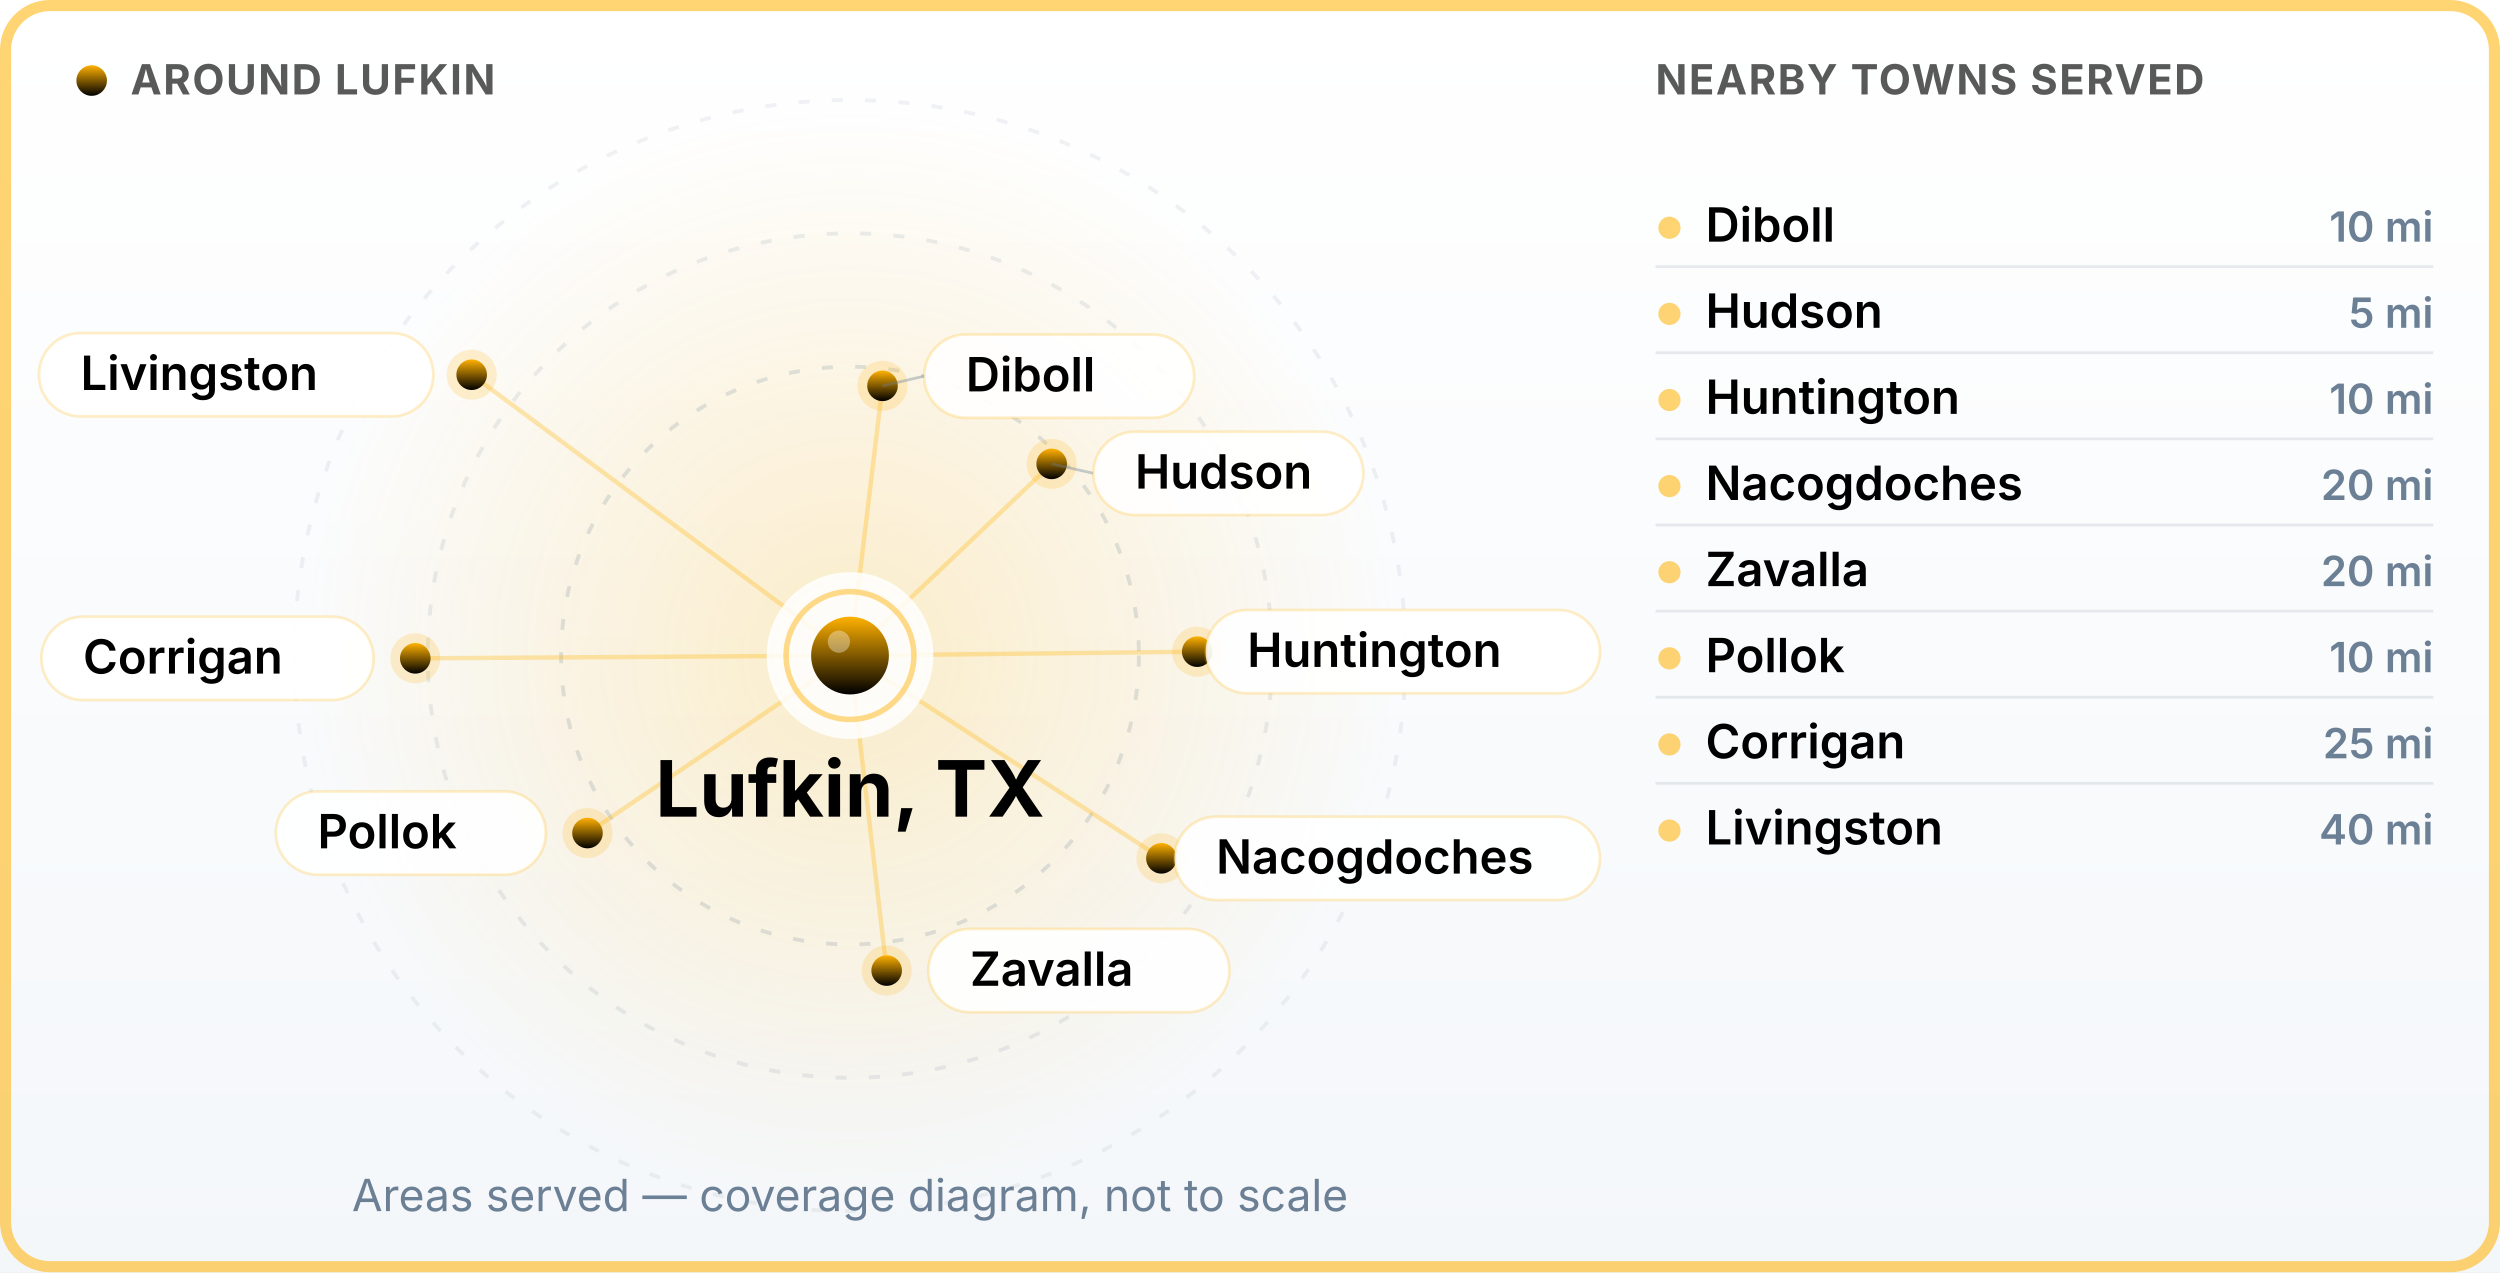
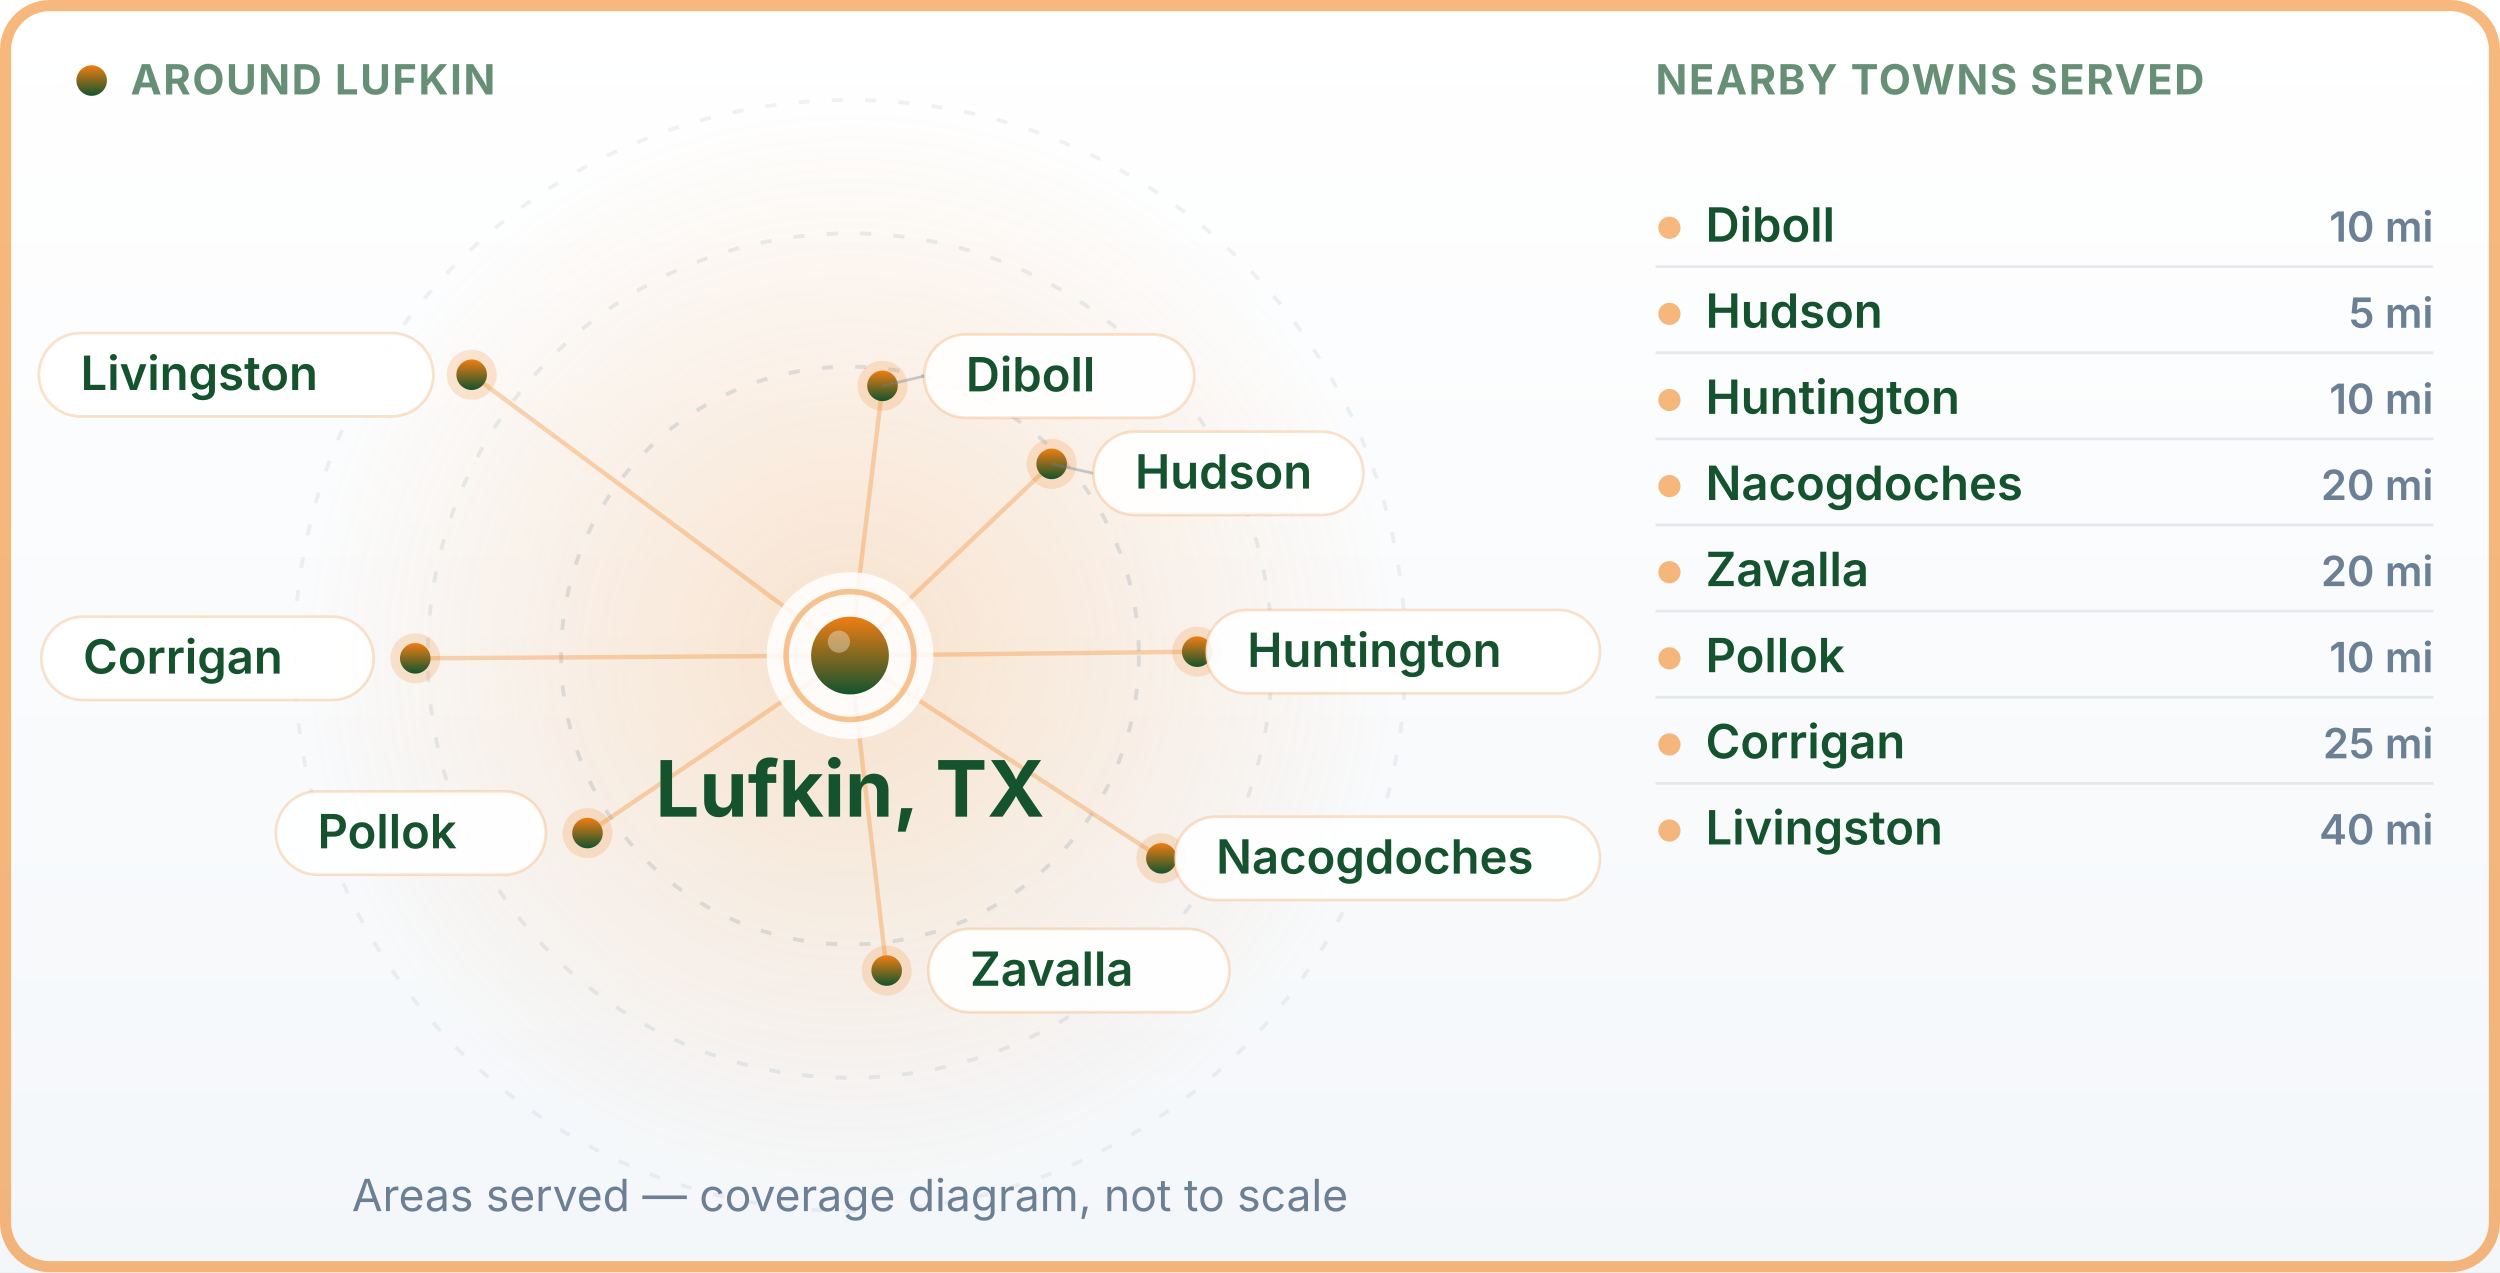
<svg xmlns="http://www.w3.org/2000/svg" viewBox="0 0 900 458" width="900" height="458" role="img">
  <defs>
    <linearGradient id="bgg" x1="0" y1="0" x2="0" y2="1">
      <stop offset="0" stop-color="#ffffff" />
      <stop offset="1" stop-color="#f4f7fa" />
    </linearGradient>
    <radialGradient id="halo" cx="50%" cy="50%" r="50%">
-       <stop offset="0" stop-color="#FFB100" stop-opacity=".20" />
-       <stop offset="1" stop-color="#FFB100" stop-opacity="0" />
+       <stop offset="0" stop-color="#F07E13" stop-opacity=".20" />
+       <stop offset="1" stop-color="#F07E13" stop-opacity="0" />
    </radialGradient>
    <linearGradient id="dotg" x1="0" y1="0" x2="0" y2="1">
-       <stop offset="0" stop-color="#FFB100" />
-       <stop offset="1" stop-color="#000000" />
+       <stop offset="0" stop-color="#F07E13" />
+       <stop offset="1" stop-color="#14532D" />
    </linearGradient>
  </defs>
  <rect width="900" height="458" fill="url(#bgg)" />
  <circle cx="306" cy="236" r="196" fill="url(#halo)" />
  <circle cx="306" cy="236" r="104" fill="none" stroke="#6b7f95" stroke-opacity="0.2" stroke-width="1.4" stroke-dasharray="4 8" />
  <circle cx="306" cy="236" r="152" fill="none" stroke="#6b7f95" stroke-opacity="0.13" stroke-width="1.4" stroke-dasharray="4 8" />
  <circle cx="306" cy="236" r="200" fill="none" stroke="#6b7f95" stroke-opacity="0.1" stroke-width="1.4" stroke-dasharray="4 8" />
-   <line x1="306" y1="236" x2="317.7" y2="138.9" stroke="#FFB100" stroke-opacity=".30" stroke-width="1.6" />
-   <circle cx="317.7" cy="138.9" r="9" fill="#FFB100" fill-opacity=".18" />
+   <line x1="306" y1="236" x2="317.7" y2="138.9" stroke="#F07E13" stroke-opacity=".30" stroke-width="1.6" />
+   <circle cx="317.7" cy="138.9" r="9" fill="#F07E13" fill-opacity=".18" />
  <circle cx="317.7" cy="138.9" r="5.5" fill="url(#dotg)" />
  <line x1="317.7" y1="138.9" x2="332.7" y2="135.4" stroke="#6b7f95" stroke-opacity=".38" stroke-width="1" />
-   <rect x="332.7" y="120.4" width="97.2" height="30" rx="15" fill="#ffffff" fill-opacity=".92" stroke="#FFB100" stroke-opacity=".22" stroke-width="1" />
-   <text x="347.7" y="140.9" font-family="system-ui,-apple-system,Segoe UI,sans-serif" font-size="17" font-weight="600" fill="#000000">Diboll</text>
-   <line x1="306" y1="236" x2="378.6" y2="167" stroke="#FFB100" stroke-opacity=".30" stroke-width="1.6" />
-   <circle cx="378.6" cy="167" r="9" fill="#FFB100" fill-opacity=".18" />
+   <rect x="332.7" y="120.4" width="97.2" height="30" rx="15" fill="#ffffff" fill-opacity=".92" stroke="#F07E13" stroke-opacity=".22" stroke-width="1" />
+   <text x="347.7" y="140.9" font-family="system-ui,-apple-system,Segoe UI,sans-serif" font-size="17" font-weight="600" fill="#14532D">Diboll</text>
+   <line x1="306" y1="236" x2="378.6" y2="167" stroke="#F07E13" stroke-opacity=".30" stroke-width="1.6" />
+   <circle cx="378.6" cy="167" r="9" fill="#F07E13" fill-opacity=".18" />
  <circle cx="378.6" cy="167" r="5.5" fill="url(#dotg)" />
  <line x1="378.6" y1="167" x2="393.6" y2="170.4" stroke="#6b7f95" stroke-opacity=".38" stroke-width="1" />
-   <rect x="393.6" y="155.4" width="97.2" height="30" rx="15" fill="#ffffff" fill-opacity=".92" stroke="#FFB100" stroke-opacity=".22" stroke-width="1" />
-   <text x="408.6" y="175.9" font-family="system-ui,-apple-system,Segoe UI,sans-serif" font-size="17" font-weight="600" fill="#000000">Hudson</text>
-   <line x1="306" y1="236" x2="431" y2="234.6" stroke="#FFB100" stroke-opacity=".30" stroke-width="1.6" />
-   <circle cx="431" cy="234.6" r="9" fill="#FFB100" fill-opacity=".18" />
+   <rect x="393.6" y="155.4" width="97.2" height="30" rx="15" fill="#ffffff" fill-opacity=".92" stroke="#F07E13" stroke-opacity=".22" stroke-width="1" />
+   <text x="408.6" y="175.9" font-family="system-ui,-apple-system,Segoe UI,sans-serif" font-size="17" font-weight="600" fill="#14532D">Hudson</text>
+   <line x1="306" y1="236" x2="431" y2="234.6" stroke="#F07E13" stroke-opacity=".30" stroke-width="1.6" />
+   <circle cx="431" cy="234.6" r="9" fill="#F07E13" fill-opacity=".18" />
  <circle cx="431" cy="234.6" r="5.5" fill="url(#dotg)" />
-   <rect x="434" y="219.6" width="142" height="30" rx="15" fill="#ffffff" fill-opacity=".92" stroke="#FFB100" stroke-opacity=".22" stroke-width="1" />
-   <text x="449" y="240.1" font-family="system-ui,-apple-system,Segoe UI,sans-serif" font-size="17" font-weight="600" fill="#000000">Huntington</text>
-   <line x1="306" y1="236" x2="418.1" y2="309" stroke="#FFB100" stroke-opacity=".30" stroke-width="1.6" />
-   <circle cx="418.1" cy="309" r="9" fill="#FFB100" fill-opacity=".18" />
+   <rect x="434" y="219.6" width="142" height="30" rx="15" fill="#ffffff" fill-opacity=".92" stroke="#F07E13" stroke-opacity=".22" stroke-width="1" />
+   <text x="449" y="240.1" font-family="system-ui,-apple-system,Segoe UI,sans-serif" font-size="17" font-weight="600" fill="#14532D">Huntington</text>
+   <line x1="306" y1="236" x2="418.1" y2="309" stroke="#F07E13" stroke-opacity=".30" stroke-width="1.6" />
+   <circle cx="418.1" cy="309" r="9" fill="#F07E13" fill-opacity=".18" />
  <circle cx="418.1" cy="309" r="5.5" fill="url(#dotg)" />
-   <rect x="422.8" y="294" width="153.2" height="30" rx="15" fill="#ffffff" fill-opacity=".92" stroke="#FFB100" stroke-opacity=".22" stroke-width="1" />
-   <text x="437.8" y="314.5" font-family="system-ui,-apple-system,Segoe UI,sans-serif" font-size="17" font-weight="600" fill="#000000">Nacogdoches</text>
-   <line x1="306" y1="236" x2="319.2" y2="349.4" stroke="#FFB100" stroke-opacity=".30" stroke-width="1.6" />
-   <circle cx="319.2" cy="349.4" r="9" fill="#FFB100" fill-opacity=".18" />
+   <rect x="422.8" y="294" width="153.2" height="30" rx="15" fill="#ffffff" fill-opacity=".92" stroke="#F07E13" stroke-opacity=".22" stroke-width="1" />
+   <text x="437.8" y="314.5" font-family="system-ui,-apple-system,Segoe UI,sans-serif" font-size="17" font-weight="600" fill="#14532D">Nacogdoches</text>
+   <line x1="306" y1="236" x2="319.2" y2="349.4" stroke="#F07E13" stroke-opacity=".30" stroke-width="1.6" />
+   <circle cx="319.2" cy="349.4" r="9" fill="#F07E13" fill-opacity=".18" />
  <circle cx="319.2" cy="349.4" r="5.5" fill="url(#dotg)" />
-   <rect x="334.2" y="334.4" width="108.4" height="30" rx="15" fill="#ffffff" fill-opacity=".92" stroke="#FFB100" stroke-opacity=".22" stroke-width="1" />
-   <text x="349.2" y="354.9" font-family="system-ui,-apple-system,Segoe UI,sans-serif" font-size="17" font-weight="600" fill="#000000">Zavalla</text>
-   <line x1="306" y1="236" x2="211.5" y2="299.9" stroke="#FFB100" stroke-opacity=".30" stroke-width="1.6" />
-   <circle cx="211.5" cy="299.9" r="9" fill="#FFB100" fill-opacity=".18" />
+   <rect x="334.2" y="334.4" width="108.4" height="30" rx="15" fill="#ffffff" fill-opacity=".92" stroke="#F07E13" stroke-opacity=".22" stroke-width="1" />
+   <text x="349.2" y="354.9" font-family="system-ui,-apple-system,Segoe UI,sans-serif" font-size="17" font-weight="600" fill="#14532D">Zavalla</text>
+   <line x1="306" y1="236" x2="211.5" y2="299.9" stroke="#F07E13" stroke-opacity=".30" stroke-width="1.6" />
+   <circle cx="211.5" cy="299.9" r="9" fill="#F07E13" fill-opacity=".18" />
  <circle cx="211.5" cy="299.9" r="5.5" fill="url(#dotg)" />
-   <rect x="99.3" y="284.9" width="97.2" height="30" rx="15" fill="#ffffff" fill-opacity=".92" stroke="#FFB100" stroke-opacity=".22" stroke-width="1" />
-   <text x="114.3" y="305.4" font-family="system-ui,-apple-system,Segoe UI,sans-serif" font-size="17" font-weight="600" fill="#000000">Pollok</text>
-   <line x1="306" y1="236" x2="149.5" y2="237" stroke="#FFB100" stroke-opacity=".30" stroke-width="1.6" />
-   <circle cx="149.5" cy="237" r="9" fill="#FFB100" fill-opacity=".18" />
+   <rect x="99.3" y="284.9" width="97.2" height="30" rx="15" fill="#ffffff" fill-opacity=".92" stroke="#F07E13" stroke-opacity=".22" stroke-width="1" />
+   <text x="114.3" y="305.4" font-family="system-ui,-apple-system,Segoe UI,sans-serif" font-size="17" font-weight="600" fill="#14532D">Pollok</text>
+   <line x1="306" y1="236" x2="149.5" y2="237" stroke="#F07E13" stroke-opacity=".30" stroke-width="1.6" />
+   <circle cx="149.5" cy="237" r="9" fill="#F07E13" fill-opacity=".18" />
  <circle cx="149.5" cy="237" r="5.5" fill="url(#dotg)" />
-   <rect x="14.9" y="222" width="119.6" height="30" rx="15" fill="#ffffff" fill-opacity=".92" stroke="#FFB100" stroke-opacity=".22" stroke-width="1" />
-   <text x="29.9" y="242.5" font-family="system-ui,-apple-system,Segoe UI,sans-serif" font-size="17" font-weight="600" fill="#000000">Corrigan</text>
-   <line x1="306" y1="236" x2="169.8" y2="134.9" stroke="#FFB100" stroke-opacity=".30" stroke-width="1.6" />
-   <circle cx="169.8" cy="134.9" r="9" fill="#FFB100" fill-opacity=".18" />
+   <rect x="14.9" y="222" width="119.6" height="30" rx="15" fill="#ffffff" fill-opacity=".92" stroke="#F07E13" stroke-opacity=".22" stroke-width="1" />
+   <text x="29.9" y="242.5" font-family="system-ui,-apple-system,Segoe UI,sans-serif" font-size="17" font-weight="600" fill="#14532D">Corrigan</text>
+   <line x1="306" y1="236" x2="169.8" y2="134.9" stroke="#F07E13" stroke-opacity=".30" stroke-width="1.6" />
+   <circle cx="169.8" cy="134.9" r="9" fill="#F07E13" fill-opacity=".18" />
  <circle cx="169.8" cy="134.9" r="5.5" fill="url(#dotg)" />
-   <rect x="14" y="119.9" width="142" height="30" rx="15" fill="#ffffff" fill-opacity=".92" stroke="#FFB100" stroke-opacity=".22" stroke-width="1" />
-   <text x="29" y="140.4" font-family="system-ui,-apple-system,Segoe UI,sans-serif" font-size="17" font-weight="600" fill="#000000">Livingston</text>
+   <rect x="14" y="119.9" width="142" height="30" rx="15" fill="#ffffff" fill-opacity=".92" stroke="#F07E13" stroke-opacity=".22" stroke-width="1" />
+   <text x="29" y="140.4" font-family="system-ui,-apple-system,Segoe UI,sans-serif" font-size="17" font-weight="600" fill="#14532D">Livingston</text>
  <circle cx="306" cy="236" r="30" fill="#ffffff" fill-opacity=".85" />
-   <circle cx="306" cy="236" r="23" fill="none" stroke="#FFB100" stroke-opacity=".45" stroke-width="2" />
+   <circle cx="306" cy="236" r="23" fill="none" stroke="#F07E13" stroke-opacity=".45" stroke-width="2" />
  <circle cx="306" cy="236" r="14" fill="url(#dotg)" />
  <circle cx="302" cy="231" r="4" fill="#ffffff" fill-opacity=".35" />
-   <text x="306" y="294" text-anchor="middle" font-family="system-ui,-apple-system,Segoe UI,sans-serif" font-size="28" font-weight="700" fill="#000000">Lufkin, TX</text>
+   <text x="306" y="294" text-anchor="middle" font-family="system-ui,-apple-system,Segoe UI,sans-serif" font-size="28" font-weight="700" fill="#14532D">Lufkin, TX</text>
  <circle cx="33" cy="29" r="5.5" fill="url(#dotg)" />
-   <text x="47" y="34" font-family="system-ui,-apple-system,Segoe UI,sans-serif" font-size="15" font-weight="700" letter-spacing="0.6" fill="#000000" fill-opacity=".65">AROUND LUFKIN</text>
-   <text x="596" y="34" font-family="system-ui,-apple-system,Segoe UI,sans-serif" font-size="15" font-weight="700" letter-spacing="0.6" fill="#000000" fill-opacity=".65">NEARBY TOWNS SERVED</text>
-   <circle cx="601" cy="82" r="4" fill="#FFB100" fill-opacity=".55" />
-   <text x="614" y="87" font-family="system-ui,-apple-system,Segoe UI,sans-serif" font-size="17" font-weight="600" fill="#000000">Diboll</text>
+   <text x="47" y="34" font-family="system-ui,-apple-system,Segoe UI,sans-serif" font-size="15" font-weight="700" letter-spacing="0.6" fill="#14532D" fill-opacity=".65">AROUND LUFKIN</text>
+   <text x="596" y="34" font-family="system-ui,-apple-system,Segoe UI,sans-serif" font-size="15" font-weight="700" letter-spacing="0.6" fill="#14532D" fill-opacity=".65">NEARBY TOWNS SERVED</text>
+   <circle cx="601" cy="82" r="4" fill="#F07E13" fill-opacity=".55" />
+   <text x="614" y="87" font-family="system-ui,-apple-system,Segoe UI,sans-serif" font-size="17" font-weight="600" fill="#14532D">Diboll</text>
  <text x="876" y="87" text-anchor="end" font-family="system-ui,-apple-system,Segoe UI,sans-serif" font-size="15" font-weight="600" fill="#6b7f95">10 mi</text>
  <line x1="596" y1="96" x2="876" y2="96" stroke="#6b7f95" stroke-opacity=".16" stroke-width="1" />
-   <circle cx="601" cy="113" r="4" fill="#FFB100" fill-opacity=".55" />
-   <text x="614" y="118" font-family="system-ui,-apple-system,Segoe UI,sans-serif" font-size="17" font-weight="600" fill="#000000">Hudson</text>
+   <circle cx="601" cy="113" r="4" fill="#F07E13" fill-opacity=".55" />
+   <text x="614" y="118" font-family="system-ui,-apple-system,Segoe UI,sans-serif" font-size="17" font-weight="600" fill="#14532D">Hudson</text>
  <text x="876" y="118" text-anchor="end" font-family="system-ui,-apple-system,Segoe UI,sans-serif" font-size="15" font-weight="600" fill="#6b7f95">5 mi</text>
  <line x1="596" y1="127" x2="876" y2="127" stroke="#6b7f95" stroke-opacity=".16" stroke-width="1" />
-   <circle cx="601" cy="144" r="4" fill="#FFB100" fill-opacity=".55" />
-   <text x="614" y="149" font-family="system-ui,-apple-system,Segoe UI,sans-serif" font-size="17" font-weight="600" fill="#000000">Huntington</text>
+   <circle cx="601" cy="144" r="4" fill="#F07E13" fill-opacity=".55" />
+   <text x="614" y="149" font-family="system-ui,-apple-system,Segoe UI,sans-serif" font-size="17" font-weight="600" fill="#14532D">Huntington</text>
  <text x="876" y="149" text-anchor="end" font-family="system-ui,-apple-system,Segoe UI,sans-serif" font-size="15" font-weight="600" fill="#6b7f95">10 mi</text>
  <line x1="596" y1="158" x2="876" y2="158" stroke="#6b7f95" stroke-opacity=".16" stroke-width="1" />
-   <circle cx="601" cy="175" r="4" fill="#FFB100" fill-opacity=".55" />
-   <text x="614" y="180" font-family="system-ui,-apple-system,Segoe UI,sans-serif" font-size="17" font-weight="600" fill="#000000">Nacogdoches</text>
+   <circle cx="601" cy="175" r="4" fill="#F07E13" fill-opacity=".55" />
+   <text x="614" y="180" font-family="system-ui,-apple-system,Segoe UI,sans-serif" font-size="17" font-weight="600" fill="#14532D">Nacogdoches</text>
  <text x="876" y="180" text-anchor="end" font-family="system-ui,-apple-system,Segoe UI,sans-serif" font-size="15" font-weight="600" fill="#6b7f95">20 mi</text>
  <line x1="596" y1="189" x2="876" y2="189" stroke="#6b7f95" stroke-opacity=".16" stroke-width="1" />
-   <circle cx="601" cy="206" r="4" fill="#FFB100" fill-opacity=".55" />
-   <text x="614" y="211" font-family="system-ui,-apple-system,Segoe UI,sans-serif" font-size="17" font-weight="600" fill="#000000">Zavalla</text>
+   <circle cx="601" cy="206" r="4" fill="#F07E13" fill-opacity=".55" />
+   <text x="614" y="211" font-family="system-ui,-apple-system,Segoe UI,sans-serif" font-size="17" font-weight="600" fill="#14532D">Zavalla</text>
  <text x="876" y="211" text-anchor="end" font-family="system-ui,-apple-system,Segoe UI,sans-serif" font-size="15" font-weight="600" fill="#6b7f95">20 mi</text>
  <line x1="596" y1="220" x2="876" y2="220" stroke="#6b7f95" stroke-opacity=".16" stroke-width="1" />
-   <circle cx="601" cy="237" r="4" fill="#FFB100" fill-opacity=".55" />
-   <text x="614" y="242" font-family="system-ui,-apple-system,Segoe UI,sans-serif" font-size="17" font-weight="600" fill="#000000">Pollok</text>
+   <circle cx="601" cy="237" r="4" fill="#F07E13" fill-opacity=".55" />
+   <text x="614" y="242" font-family="system-ui,-apple-system,Segoe UI,sans-serif" font-size="17" font-weight="600" fill="#14532D">Pollok</text>
  <text x="876" y="242" text-anchor="end" font-family="system-ui,-apple-system,Segoe UI,sans-serif" font-size="15" font-weight="600" fill="#6b7f95">10 mi</text>
  <line x1="596" y1="251" x2="876" y2="251" stroke="#6b7f95" stroke-opacity=".16" stroke-width="1" />
-   <circle cx="601" cy="268" r="4" fill="#FFB100" fill-opacity=".55" />
-   <text x="614" y="273" font-family="system-ui,-apple-system,Segoe UI,sans-serif" font-size="17" font-weight="600" fill="#000000">Corrigan</text>
+   <circle cx="601" cy="268" r="4" fill="#F07E13" fill-opacity=".55" />
+   <text x="614" y="273" font-family="system-ui,-apple-system,Segoe UI,sans-serif" font-size="17" font-weight="600" fill="#14532D">Corrigan</text>
  <text x="876" y="273" text-anchor="end" font-family="system-ui,-apple-system,Segoe UI,sans-serif" font-size="15" font-weight="600" fill="#6b7f95">25 mi</text>
  <line x1="596" y1="282" x2="876" y2="282" stroke="#6b7f95" stroke-opacity=".16" stroke-width="1" />
-   <circle cx="601" cy="299" r="4" fill="#FFB100" fill-opacity=".55" />
-   <text x="614" y="304" font-family="system-ui,-apple-system,Segoe UI,sans-serif" font-size="17" font-weight="600" fill="#000000">Livingston</text>
+   <circle cx="601" cy="299" r="4" fill="#F07E13" fill-opacity=".55" />
+   <text x="614" y="304" font-family="system-ui,-apple-system,Segoe UI,sans-serif" font-size="17" font-weight="600" fill="#14532D">Livingston</text>
  <text x="876" y="304" text-anchor="end" font-family="system-ui,-apple-system,Segoe UI,sans-serif" font-size="15" font-weight="600" fill="#6b7f95">40 mi</text>
  <text x="306" y="436" text-anchor="middle" font-family="system-ui,-apple-system,Segoe UI,sans-serif" font-size="16" fill="#6b7f95">Areas served — coverage diagram, not to scale</text>
-   <rect x="2" y="2" width="896" height="454" rx="16" fill="none" stroke="#FFB100" stroke-opacity=".55" stroke-width="4" />
+   <rect x="2" y="2" width="896" height="454" rx="16" fill="none" stroke="#F07E13" stroke-opacity=".55" stroke-width="4" />
</svg>
